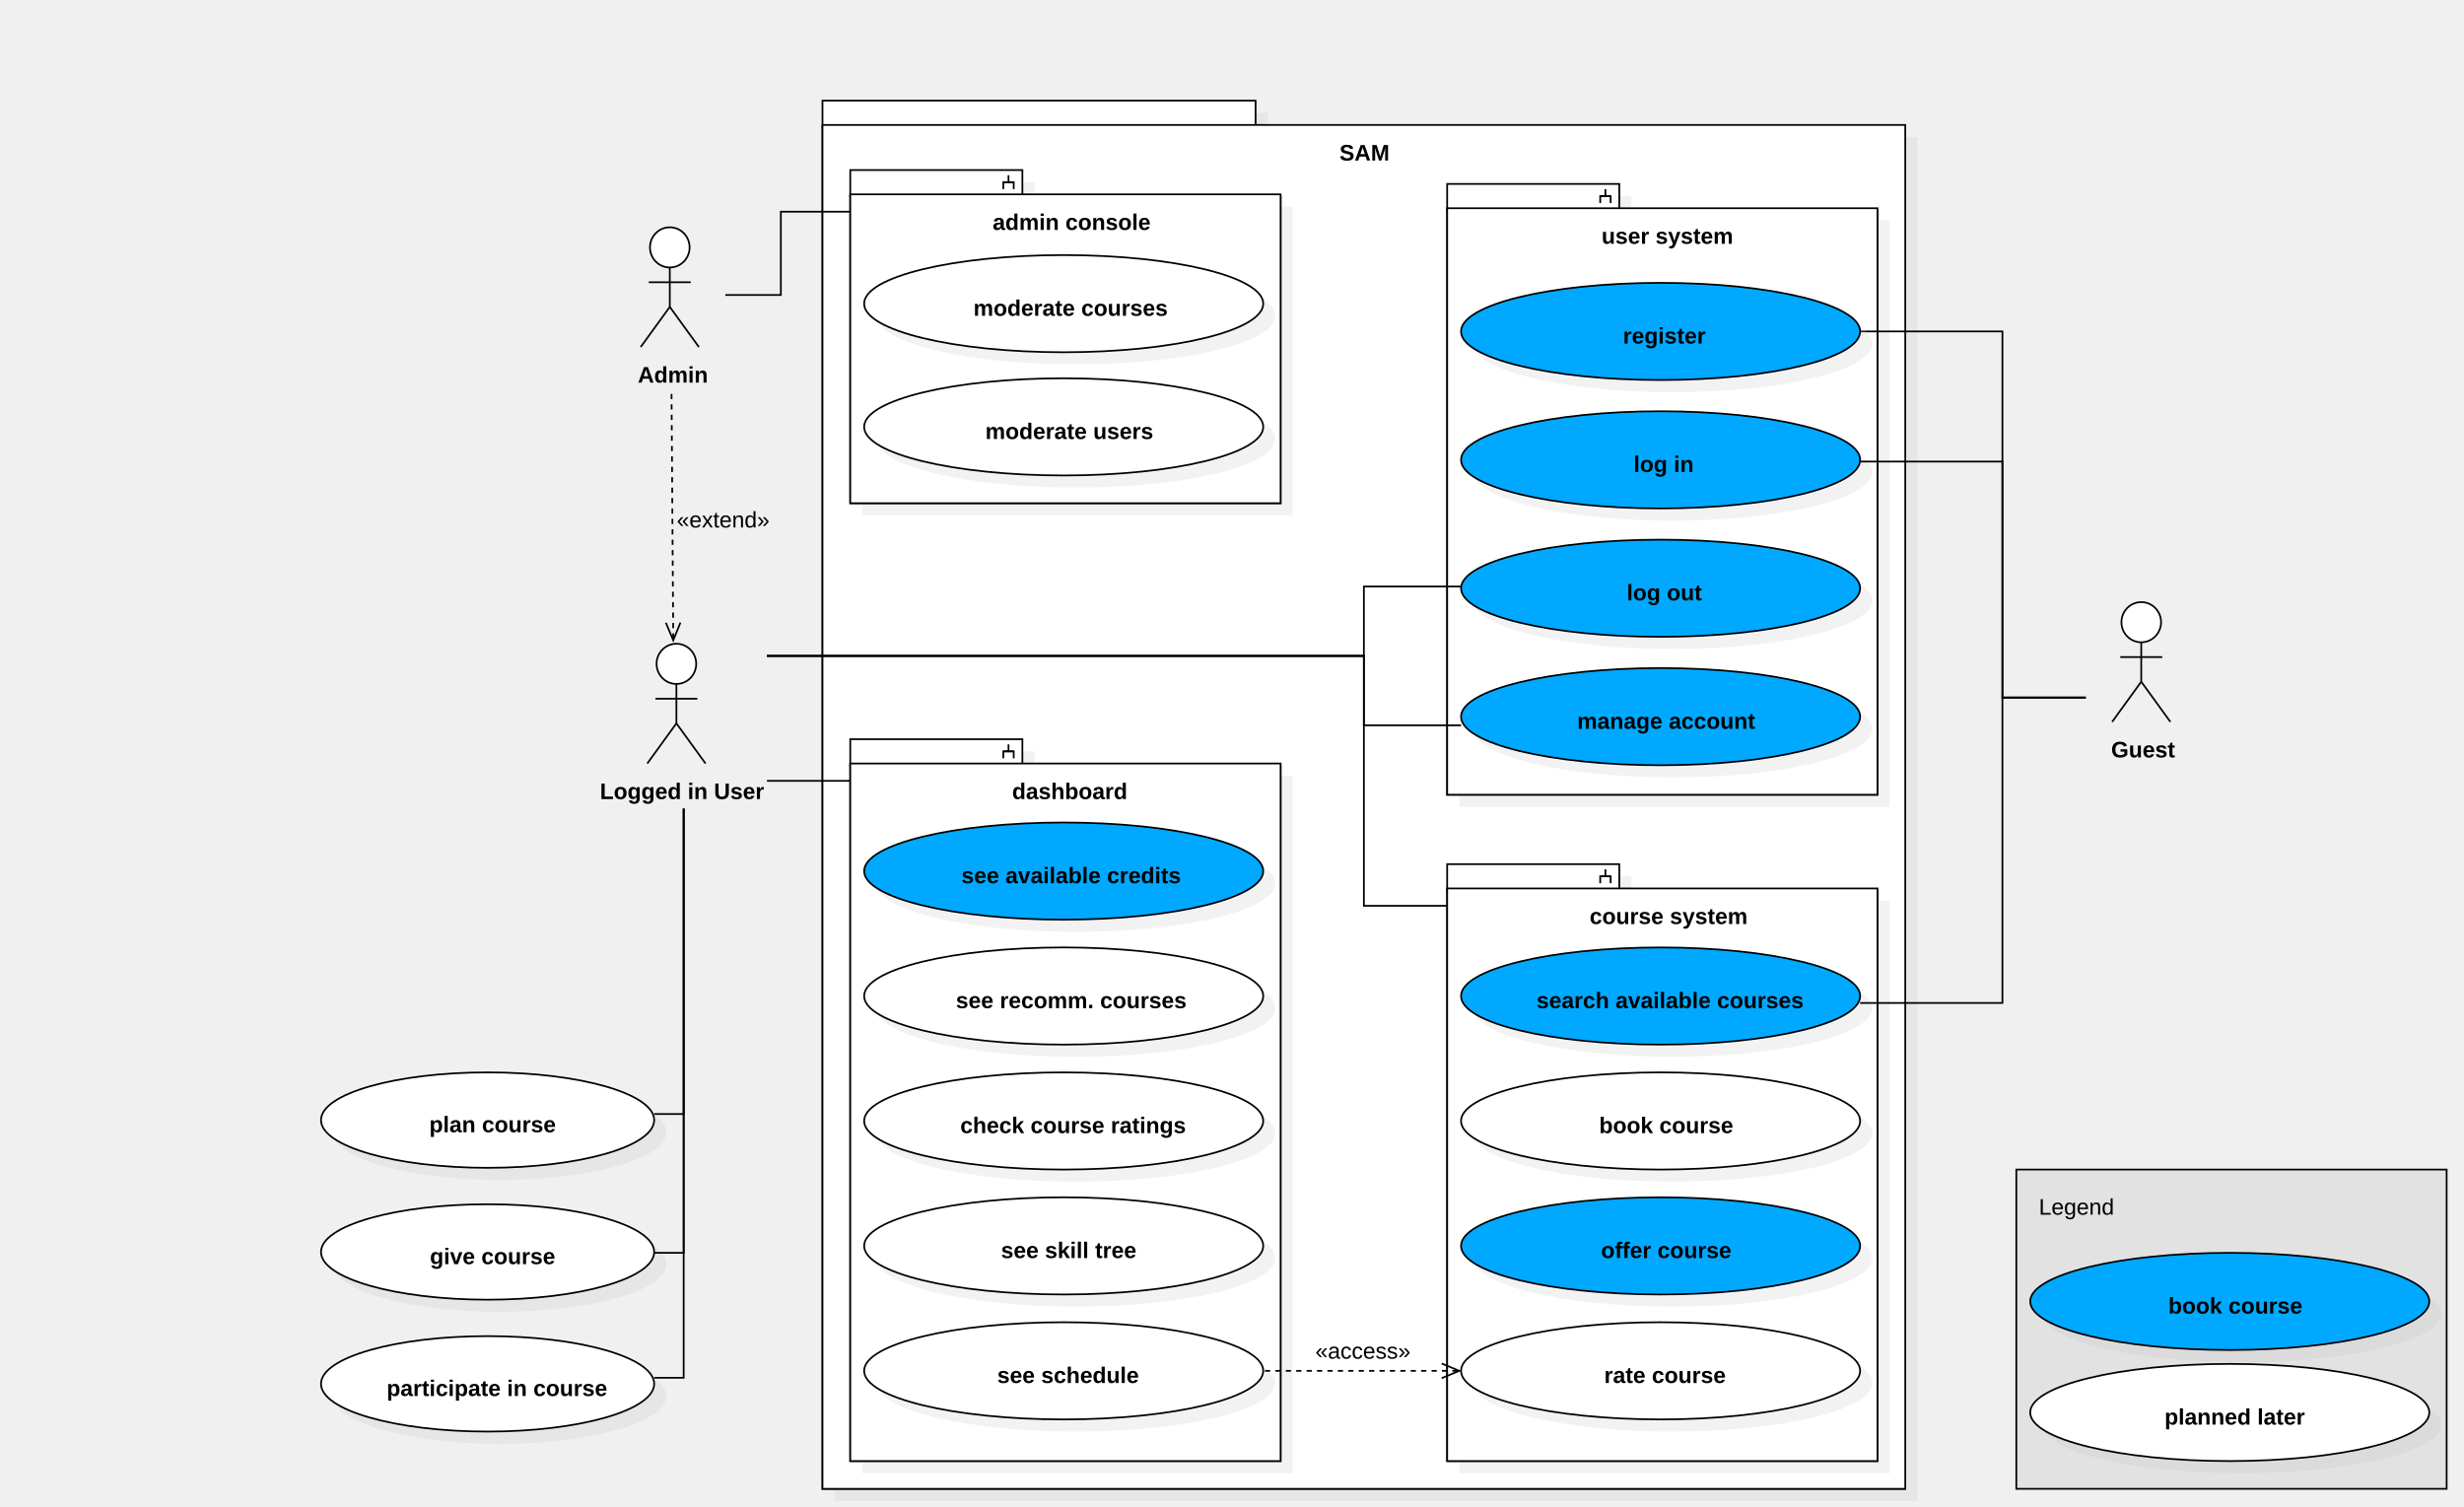
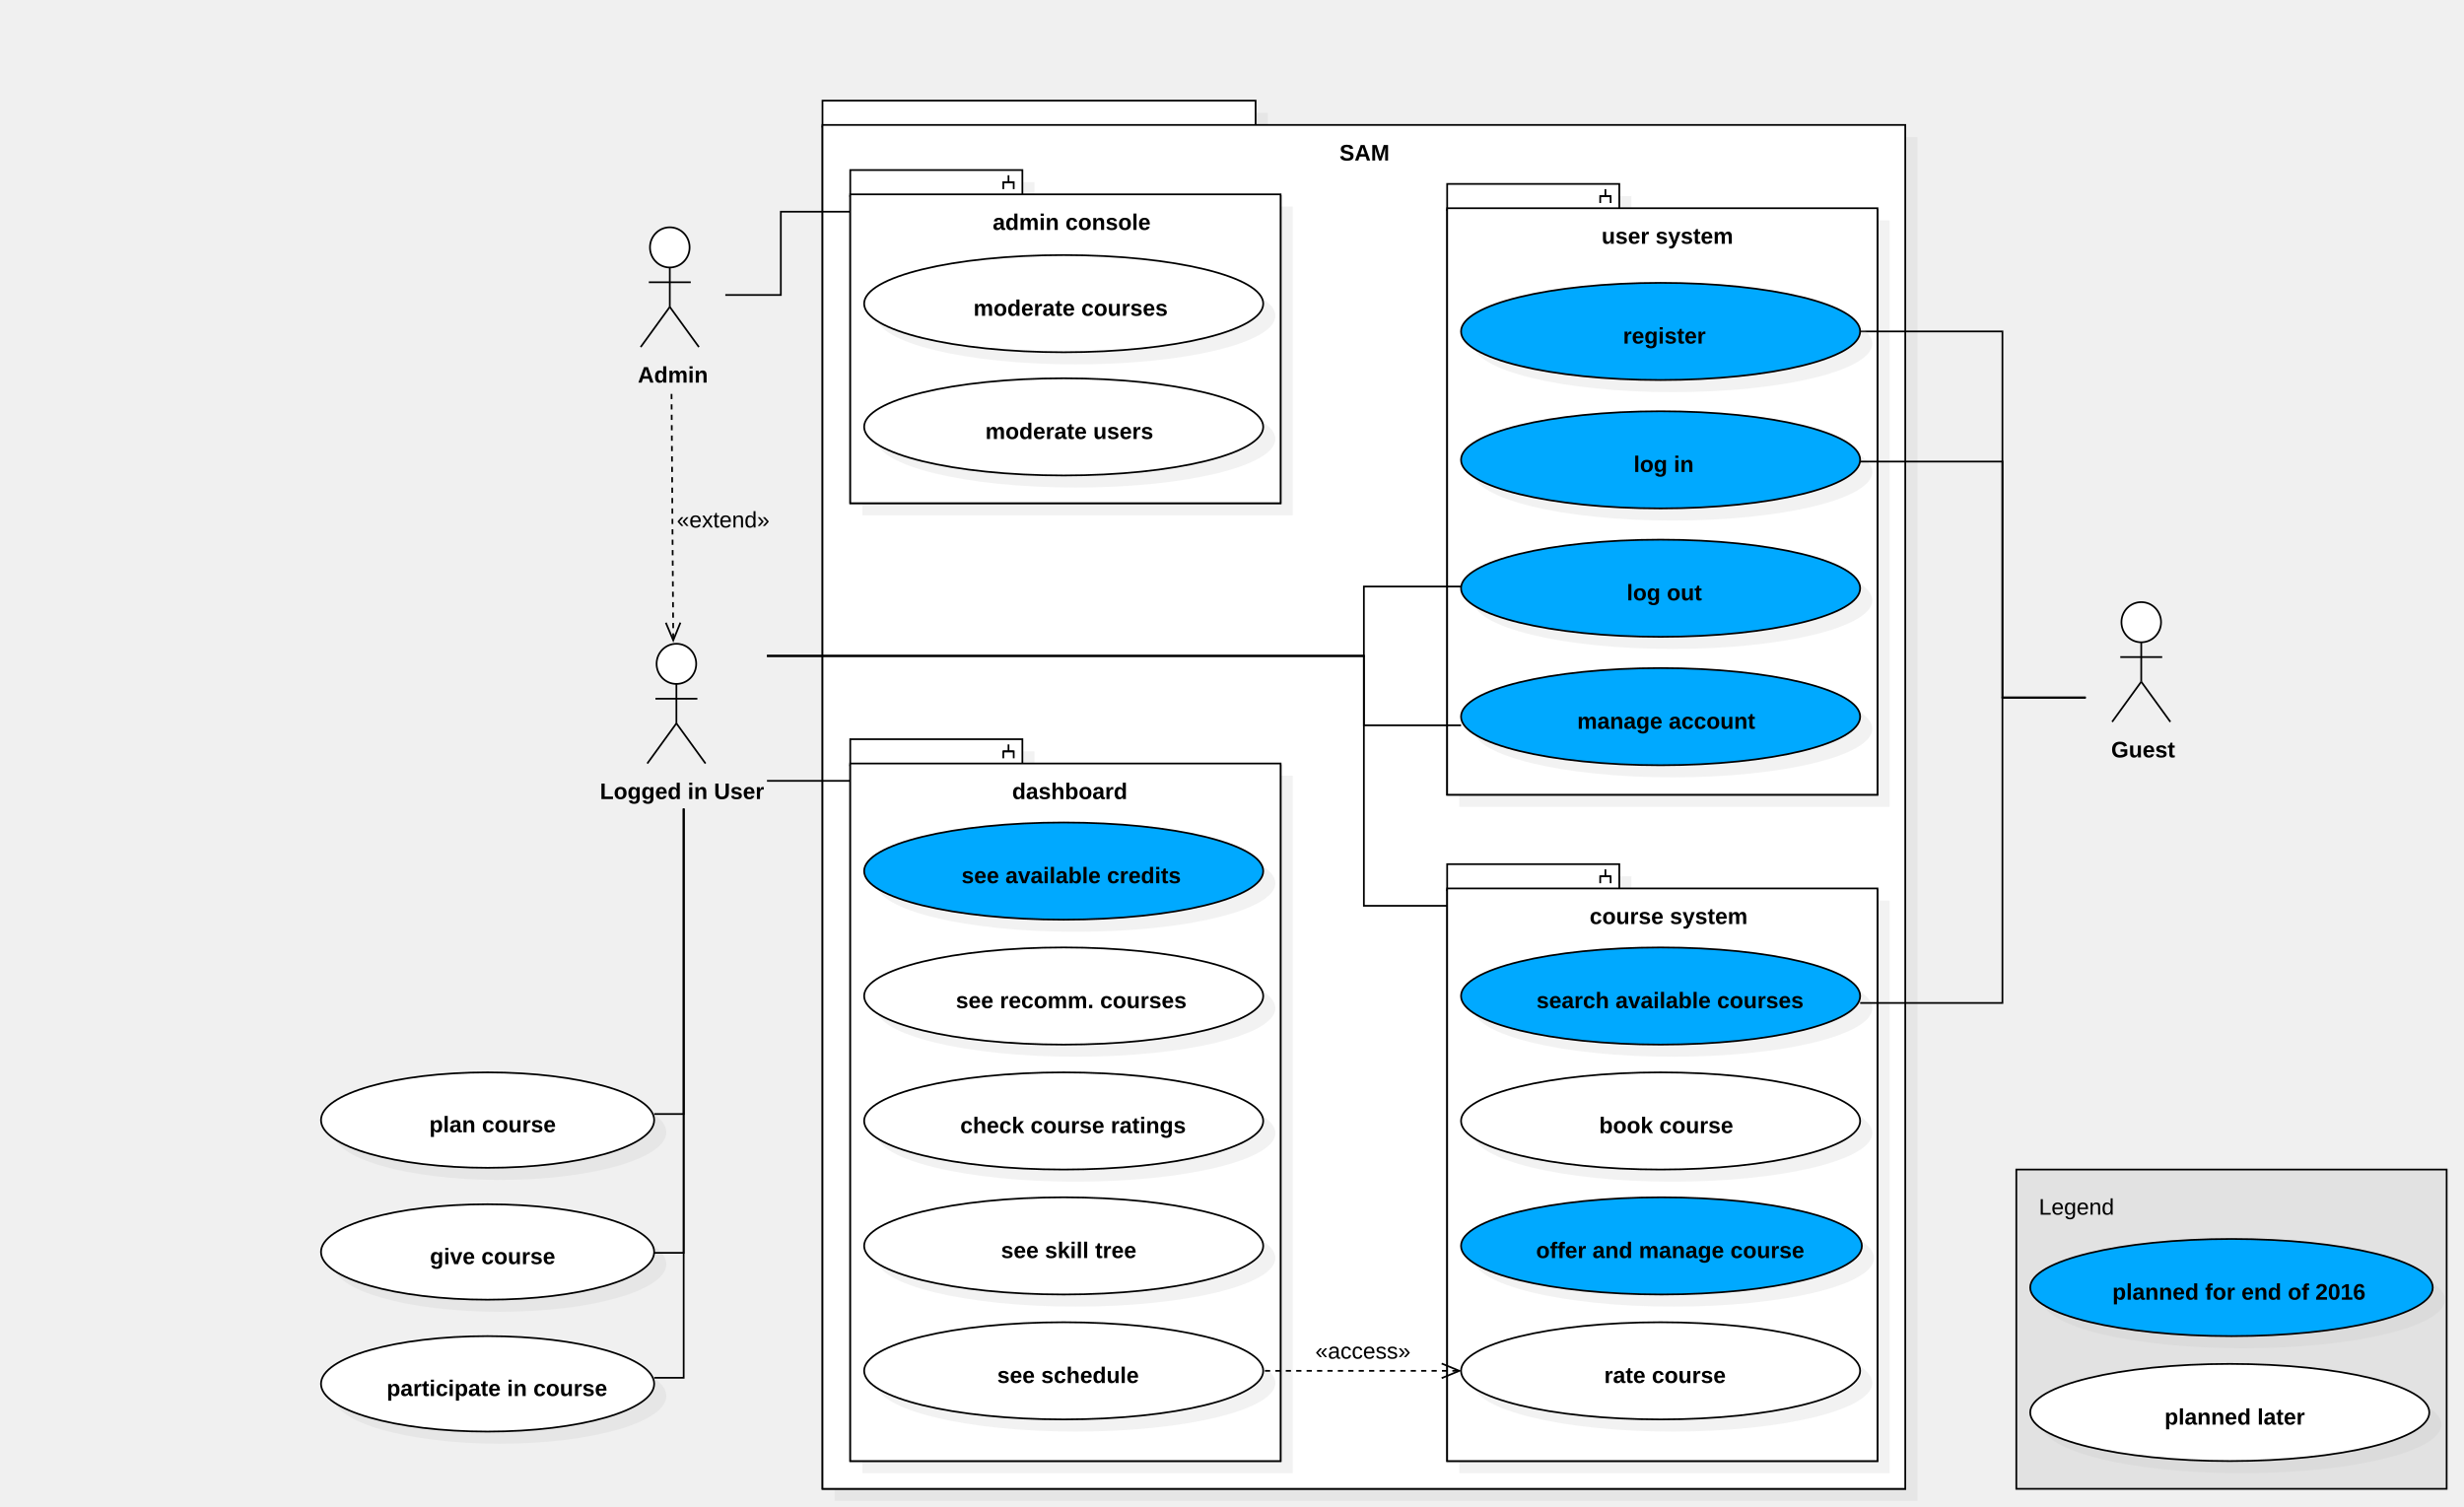
<svg xmlns="http://www.w3.org/2000/svg" version="1.1" width="1420" height="868">
  <defs />
  <g>
    <g transform="translate(10,10) scale(1,1)">
      <rect fill="#e2e2e2" stroke="none" x="1152" y="664" width="248" height="184" />
    </g>
    <g transform="translate(10,10) scale(1,1)">
      <path fill="none" stroke="#000000" d="M 1152 664 L 1400 664 L 1400 848 L 1152 848 L 1152 664 Z Z" stroke-miterlimit="10" />
    </g>
    <g transform="translate(10,10) scale(1,1)">
      <rect fill="#C0C0C0" stroke="none" x="471" y="55" width="249.6" height="15" opacity="0.2" />
    </g>
    <g transform="translate(10,10) scale(1,1)">
      <rect fill="#C0C0C0" stroke="none" x="471" y="69" width="624" height="786" opacity="0.2" />
    </g>
    <g transform="translate(10,10) scale(1,1)">
      <rect fill="#ffffff" stroke="none" x="464" y="63" width="624" height="785" />
    </g>
    <g transform="translate(10,10) scale(1,1)">
      <path fill="none" stroke="#000000" d="M 464 63 L 1088 63 L 1088 848 L 464 848 L 464 63 Z Z" stroke-miterlimit="10" />
    </g>
    <g transform="translate(10,10) scale(1,1)">
      <rect fill="#ffffff" stroke="none" x="464" y="48" width="249.6" height="15" />
    </g>
    <g transform="translate(10,10) scale(1,1)">
      <path fill="none" stroke="#000000" d="M 464 48 L 713.6 48 L 713.6 63 L 464 63 L 464 48 Z Z" stroke-miterlimit="10" />
    </g>
    <g transform="translate(10,10) scale(1,1)">
      <rect fill="#ffffff" stroke="none" x="464" y="62" width="624" height="786" />
    </g>
    <g transform="translate(10,10) scale(1,1)">
      <path fill="none" stroke="#000000" d="M 464 62 L 1088 62 L 1088 848 L 464 848 L 464 62 Z Z" stroke-miterlimit="10" />
    </g>
    <g transform="translate(10,10) scale(1,1)">
      <g>
        <path fill="none" stroke="none" />
        <text fill="#000000" stroke="none" font-family="Arial" font-size="13px" font-style="normal" font-weight="bold" text-decoration="none" x="761.915" y="82.5">SAM</text>
      </g>
    </g>
    <g transform="translate(10,10) scale(1,1)">
      <rect fill="#C0C0C0" stroke="none" x="831" y="495" width="99.2" height="15" opacity="0.2" />
    </g>
    <g transform="translate(10,10) scale(1,1)">
      <rect fill="#C0C0C0" stroke="none" x="831" y="509" width="248" height="330" opacity="0.2" />
    </g>
    <g transform="translate(10,10) scale(1,1)">
      <rect fill="#ffffff" stroke="none" x="824" y="503" width="248" height="329" />
    </g>
    <g transform="translate(10,10) scale(1,1)">
      <path fill="none" stroke="#000000" d="M 824 503 L 1072 503 L 1072 832 L 824 832 L 824 503 Z Z" stroke-miterlimit="10" />
    </g>
    <g transform="translate(10,10) scale(1,1)">
      <rect fill="#ffffff" stroke="none" x="824" y="488" width="99.2" height="15" />
    </g>
    <g transform="translate(10,10) scale(1,1)">
      <path fill="none" stroke="#000000" d="M 824 488 L 923.2 488 L 923.2 503 L 824 503 L 824 488 Z Z" stroke-miterlimit="10" />
    </g>
    <g transform="translate(10,10) scale(1,1)">
      <rect fill="#ffffff" stroke="none" x="824" y="502" width="248" height="330" />
    </g>
    <g transform="translate(10,10) scale(1,1)">
      <path fill="none" stroke="#000000" d="M 824 502 L 1072 502 L 1072 832 L 824 832 L 824 502 Z Z" stroke-miterlimit="10" />
    </g>
    <g transform="translate(10,10) scale(1,1)">
      <path fill="none" stroke="#000000" d="M 915.2 491 L 915.2 495" stroke-miterlimit="10" />
    </g>
    <g transform="translate(10,10) scale(1,1)">
      <path fill="none" stroke="#000000" d="M 912.2 499 L 912.2 495 L 918.2 495" stroke-miterlimit="10" />
    </g>
    <g transform="translate(10,10) scale(1,1)">
      <path fill="none" stroke="#000000" d="M 918.2 499 L 918.2 495 L 912.2 495" stroke-miterlimit="10" />
    </g>
    <g transform="translate(10,10) scale(1,1)">
      <g>
        <path fill="none" stroke="none" />
        <text fill="#000000" stroke="none" font-family="Arial" font-size="13px" font-style="normal" font-weight="bold" text-decoration="none" x="906.099" y="522.5">course system</text>
      </g>
    </g>
    <g transform="translate(10,10) scale(1,1)">
      <rect fill="#C0C0C0" stroke="none" x="831" y="103" width="99.2" height="15" opacity="0.2" />
    </g>
    <g transform="translate(10,10) scale(1,1)">
      <rect fill="#C0C0C0" stroke="none" x="831" y="117" width="248" height="338" opacity="0.2" />
    </g>
    <g transform="translate(10,10) scale(1,1)">
      <rect fill="#ffffff" stroke="none" x="824" y="111" width="248" height="337" />
    </g>
    <g transform="translate(10,10) scale(1,1)">
      <path fill="none" stroke="#000000" d="M 824 111 L 1072 111 L 1072 448 L 824 448 L 824 111 Z Z" stroke-miterlimit="10" />
    </g>
    <g transform="translate(10,10) scale(1,1)">
      <rect fill="#ffffff" stroke="none" x="824" y="96" width="99.2" height="15" />
    </g>
    <g transform="translate(10,10) scale(1,1)">
      <path fill="none" stroke="#000000" d="M 824 96 L 923.2 96 L 923.2 111 L 824 111 L 824 96 Z Z" stroke-miterlimit="10" />
    </g>
    <g transform="translate(10,10) scale(1,1)">
      <rect fill="#ffffff" stroke="none" x="824" y="110" width="248" height="338" />
    </g>
    <g transform="translate(10,10) scale(1,1)">
      <path fill="none" stroke="#000000" d="M 824 110 L 1072 110 L 1072 448 L 824 448 L 824 110 Z Z" stroke-miterlimit="10" />
    </g>
    <g transform="translate(10,10) scale(1,1)">
      <path fill="none" stroke="#000000" d="M 915.2 99 L 915.2 103" stroke-miterlimit="10" />
    </g>
    <g transform="translate(10,10) scale(1,1)">
      <path fill="none" stroke="#000000" d="M 912.2 107 L 912.2 103 L 918.2 103" stroke-miterlimit="10" />
    </g>
    <g transform="translate(10,10) scale(1,1)">
      <path fill="none" stroke="#000000" d="M 918.2 107 L 918.2 103 L 912.2 103" stroke-miterlimit="10" />
    </g>
    <g transform="translate(10,10) scale(1,1)">
      <g>
        <path fill="none" stroke="none" />
        <text fill="#000000" stroke="none" font-family="Arial" font-size="13px" font-style="normal" font-weight="bold" text-decoration="none" x="912.964" y="130.5">user system</text>
      </g>
    </g>
    <g transform="translate(10,10) scale(1,1)">
      <path fill="#ffffff" stroke="none" d="M 368.397 372.57 C 368.397 366.18 373.507 361 379.809 361 C 386.112 361 391.221 366.18 391.221 372.57 C 391.221 378.96 386.112 384.14 379.809 384.14 C 373.507 384.14 368.397 378.96 368.397 372.57 Z" />
    </g>
    <g transform="translate(10,10) scale(1,1)">
      <path fill="none" stroke="#000000" d="M 368.397 372.57 C 368.397 366.18 373.507 361 379.809 361 C 386.112 361 391.221 366.18 391.221 372.57 C 391.221 378.96 386.112 384.14 379.809 384.14 C 373.507 384.14 368.397 378.96 368.397 372.57 Z" stroke-miterlimit="10" />
    </g>
    <g transform="translate(10,10) scale(1,1)">
      <path fill="none" stroke="#000000" d="M 379.809 384.14 L 379.809 406.86" stroke-miterlimit="10" />
    </g>
    <g transform="translate(10,10) scale(1,1)">
      <path fill="none" stroke="#000000" d="M 367.726 392.66 L 391.892 392.66" stroke-miterlimit="10" />
    </g>
    <g transform="translate(10,10) scale(1,1)">
      <path fill="none" stroke="#000000" d="M 379.809 406.86 L 363.027 430" stroke-miterlimit="10" />
    </g>
    <g transform="translate(10,10) scale(1,1)">
      <path fill="none" stroke="#000000" d="M 379.809 406.86 L 396.591 430" stroke-miterlimit="10" />
    </g>
    <g transform="translate(10,10) scale(1,1)">
      <g>
        <path fill="none" stroke="none" />
        <text fill="#000000" stroke="none" font-family="Arial" font-size="13px" font-style="normal" font-weight="bold" text-decoration="none" x="335.725" y="450.5">Logged in User</text>
      </g>
    </g>
    <g transform="translate(10,10) scale(1,1)">
      <path fill="#ffffff" stroke="none" d="M 1212.588 348.57 C 1212.588 342.18 1217.698 337 1224 337 C 1230.302 337 1235.412 342.18 1235.412 348.57 C 1235.412 354.96 1230.302 360.14 1224 360.14 C 1217.698 360.14 1212.588 354.96 1212.588 348.57 Z" />
    </g>
    <g transform="translate(10,10) scale(1,1)">
      <path fill="none" stroke="#000000" d="M 1212.588 348.57 C 1212.588 342.18 1217.698 337 1224 337 C 1230.302 337 1235.412 342.18 1235.412 348.57 C 1235.412 354.96 1230.302 360.14 1224 360.14 C 1217.698 360.14 1212.588 354.96 1212.588 348.57 Z" stroke-miterlimit="10" />
    </g>
    <g transform="translate(10,10) scale(1,1)">
      <path fill="none" stroke="#000000" d="M 1224 360.14 L 1224 382.86" stroke-miterlimit="10" />
    </g>
    <g transform="translate(10,10) scale(1,1)">
      <path fill="none" stroke="#000000" d="M 1211.917 368.66 L 1236.083 368.66" stroke-miterlimit="10" />
    </g>
    <g transform="translate(10,10) scale(1,1)">
      <path fill="none" stroke="#000000" d="M 1224 382.86 L 1207.218 406" stroke-miterlimit="10" />
    </g>
    <g transform="translate(10,10) scale(1,1)">
      <path fill="none" stroke="#000000" d="M 1224 382.86 L 1240.782 406" stroke-miterlimit="10" />
    </g>
    <g transform="translate(10,10) scale(1,1)">
      <g>
        <path fill="none" stroke="none" />
        <text fill="#000000" stroke="none" font-family="Arial" font-size="13px" font-style="normal" font-weight="bold" text-decoration="none" x="1206.658" y="426.5">Guest</text>
      </g>
    </g>
    <g transform="translate(10,10) scale(1,1)">
      <path fill="none" stroke="#000000" d="M 1192 392 L 1144 392 L 1144 181 L 1062 181" stroke-miterlimit="10" />
    </g>
    <g transform="translate(10,10) scale(1,1)">
      <path fill="#ffffff" stroke="none" d="M 364.588 132.57 C 364.588 126.18 369.698 121 376 121 C 382.302 121 387.412 126.18 387.412 132.57 C 387.412 138.96 382.302 144.14 376 144.14 C 369.698 144.14 364.588 138.96 364.588 132.57 Z" />
    </g>
    <g transform="translate(10,10) scale(1,1)">
      <path fill="none" stroke="#000000" d="M 364.588 132.57 C 364.588 126.18 369.698 121 376 121 C 382.302 121 387.412 126.18 387.412 132.57 C 387.412 138.96 382.302 144.14 376 144.14 C 369.698 144.14 364.588 138.96 364.588 132.57 Z" stroke-miterlimit="10" />
    </g>
    <g transform="translate(10,10) scale(1,1)">
      <path fill="none" stroke="#000000" d="M 376 144.14 L 376 166.86" stroke-miterlimit="10" />
    </g>
    <g transform="translate(10,10) scale(1,1)">
      <path fill="none" stroke="#000000" d="M 363.917 152.66 L 388.083 152.66" stroke-miterlimit="10" />
    </g>
    <g transform="translate(10,10) scale(1,1)">
      <path fill="none" stroke="#000000" d="M 376 166.86 L 359.218 190" stroke-miterlimit="10" />
    </g>
    <g transform="translate(10,10) scale(1,1)">
      <path fill="none" stroke="#000000" d="M 376 166.86 L 392.782 190" stroke-miterlimit="10" />
    </g>
    <g transform="translate(10,10) scale(1,1)">
      <g>
        <path fill="none" stroke="none" />
        <text fill="#000000" stroke="none" font-family="Arial" font-size="13px" font-style="normal" font-weight="bold" text-decoration="none" x="357.576" y="210.5">Admin</text>
      </g>
    </g>
    <g transform="translate(10,10) scale(1,1)">
      <path fill="#C0C0C0" stroke="none" d="M 839 188 C 839 172.536 890.487 160 954 160 C 1017.513 160 1069 172.536 1069 188 C 1069 203.464 1017.513 216 954 216 C 890.487 216 839 203.464 839 188 Z" opacity="0.2" />
    </g>
    <g transform="translate(10,10) scale(1,1)">
      <path fill="#00a9ff" stroke="none" d="M 832 181 C 832 165.536 883.487 153 947 153 C 1010.513 153 1062 165.536 1062 181 C 1062 196.464 1010.513 209 947 209 C 883.487 209 832 196.464 832 181 Z" />
    </g>
    <g transform="translate(10,10) scale(1,1)">
      <path fill="none" stroke="#000000" d="M 832 181 C 832 165.536 883.487 153 947 153 C 1010.513 153 1062 165.536 1062 181 C 1062 196.464 1010.513 209 947 209 C 883.487 209 832 196.464 832 181 Z" stroke-miterlimit="10" />
    </g>
    <g transform="translate(10,10) scale(1,1)">
      <g>
        <path fill="none" stroke="none" />
        <text fill="#000000" stroke="none" font-family="Arial" font-size="13px" font-style="normal" font-weight="bold" text-decoration="none" x="925.326" y="188">register</text>
      </g>
    </g>
    <g transform="translate(10,10) scale(1,1)">
      <path fill="#C0C0C0" stroke="none" d="M 839 262 C 839 246.536 890.487 234 954 234 C 1017.513 234 1069 246.536 1069 262 C 1069 277.464 1017.513 290 954 290 C 890.487 290 839 277.464 839 262 Z" opacity="0.2" />
    </g>
    <g transform="translate(10,10) scale(1,1)">
      <path fill="#00a9ff" stroke="none" d="M 832 255 C 832 239.536 883.487 227 947 227 C 1010.513 227 1062 239.536 1062 255 C 1062 270.464 1010.513 283 947 283 C 883.487 283 832 270.464 832 255 Z" />
    </g>
    <g transform="translate(10,10) scale(1,1)">
      <path fill="none" stroke="#000000" d="M 832 255 C 832 239.536 883.487 227 947 227 C 1010.513 227 1062 239.536 1062 255 C 1062 270.464 1010.513 283 947 283 C 883.487 283 832 270.464 832 255 Z" stroke-miterlimit="10" />
    </g>
    <g transform="translate(10,10) scale(1,1)">
      <g>
        <path fill="none" stroke="none" />
        <text fill="#000000" stroke="none" font-family="Arial" font-size="13px" font-style="normal" font-weight="bold" text-decoration="none" x="931.461" y="262">log in</text>
      </g>
    </g>
    <g transform="translate(10,10) scale(1,1)">
      <path fill="#C0C0C0" stroke="none" d="M 839 336 C 839 320.536 890.487 308 954 308 C 1017.513 308 1069 320.536 1069 336 C 1069 351.464 1017.513 364 954 364 C 890.487 364 839 351.464 839 336 Z" opacity="0.2" />
    </g>
    <g transform="translate(10,10) scale(1,1)">
      <path fill="#00a9ff" stroke="none" d="M 832 329 C 832 313.536 883.487 301 947 301 C 1010.513 301 1062 313.536 1062 329 C 1062 344.464 1010.513 357 947 357 C 883.487 357 832 344.464 832 329 Z" />
    </g>
    <g transform="translate(10,10) scale(1,1)">
      <path fill="none" stroke="#000000" d="M 832 329 C 832 313.536 883.487 301 947 301 C 1010.513 301 1062 313.536 1062 329 C 1062 344.464 1010.513 357 947 357 C 883.487 357 832 344.464 832 329 Z" stroke-miterlimit="10" />
    </g>
    <g transform="translate(10,10) scale(1,1)">
      <g>
        <path fill="none" stroke="none" />
        <text fill="#000000" stroke="none" font-family="Arial" font-size="13px" font-style="normal" font-weight="bold" text-decoration="none" x="927.484" y="336">log out</text>
      </g>
    </g>
    <g transform="translate(10,10) scale(1,1)">
      <path fill="#C0C0C0" stroke="none" d="M 839 410 C 839 394.536 890.487 382 954 382 C 1017.513 382 1069 394.536 1069 410 C 1069 425.464 1017.513 438 954 438 C 890.487 438 839 425.464 839 410 Z" opacity="0.2" />
    </g>
    <g transform="translate(10,10) scale(1,1)">
      <path fill="#00a9ff" stroke="none" d="M 832 403 C 832 387.536 883.487 375 947 375 C 1010.513 375 1062 387.536 1062 403 C 1062 418.464 1010.513 431 947 431 C 883.487 431 832 418.464 832 403 Z" />
    </g>
    <g transform="translate(10,10) scale(1,1)">
      <path fill="none" stroke="#000000" d="M 832 403 C 832 387.536 883.487 375 947 375 C 1010.513 375 1062 387.536 1062 403 C 1062 418.464 1010.513 431 947 431 C 883.487 431 832 418.464 832 403 Z" stroke-miterlimit="10" />
    </g>
    <g transform="translate(10,10) scale(1,1)">
      <g>
        <path fill="none" stroke="none" />
        <text fill="#000000" stroke="none" font-family="Arial" font-size="13px" font-style="normal" font-weight="bold" text-decoration="none" x="898.939" y="410">manage account</text>
      </g>
    </g>
    <g transform="translate(10,10) scale(1,1)">
      <path fill="#C0C0C0" stroke="none" d="M 839 571 C 839 555.536 890.487 543 954 543 C 1017.513 543 1069 555.536 1069 571 C 1069 586.464 1017.513 599 954 599 C 890.487 599 839 586.464 839 571 Z" opacity="0.2" />
    </g>
    <g transform="translate(10,10) scale(1,1)">
      <path fill="#00a9ff" stroke="none" d="M 832 564 C 832 548.536 883.487 536 947 536 C 1010.513 536 1062 548.536 1062 564 C 1062 579.464 1010.513 592 947 592 C 883.487 592 832 579.464 832 564 Z" />
    </g>
    <g transform="translate(10,10) scale(1,1)">
      <path fill="none" stroke="#000000" d="M 832 564 C 832 548.536 883.487 536 947 536 C 1010.513 536 1062 548.536 1062 564 C 1062 579.464 1010.513 592 947 592 C 883.487 592 832 579.464 832 564 Z" stroke-miterlimit="10" />
    </g>
    <g transform="translate(10,10) scale(1,1)">
      <g>
        <path fill="none" stroke="none" />
        <text fill="#000000" stroke="none" font-family="Arial" font-size="13px" font-style="normal" font-weight="bold" text-decoration="none" x="875.462" y="571">search available courses</text>
      </g>
    </g>
    <g transform="translate(10,10) scale(1,1)">
      <path fill="#C0C0C0" stroke="none" d="M 839 643 C 839 627.536 890.487 615 954 615 C 1017.513 615 1069 627.536 1069 643 C 1069 658.464 1017.513 671 954 671 C 890.487 671 839 658.464 839 643 Z" opacity="0.2" />
    </g>
    <g transform="translate(10,10) scale(1,1)">
      <path fill="#ffffff" stroke="none" d="M 832 636 C 832 620.536 883.487 608 947 608 C 1010.513 608 1062 620.536 1062 636 C 1062 651.464 1010.513 664 947 664 C 883.487 664 832 651.464 832 636 Z" />
    </g>
    <g transform="translate(10,10) scale(1,1)">
      <path fill="none" stroke="#000000" d="M 832 636 C 832 620.536 883.487 608 947 608 C 1010.513 608 1062 620.536 1062 636 C 1062 651.464 1010.513 664 947 664 C 883.487 664 832 651.464 832 636 Z" stroke-miterlimit="10" />
    </g>
    <g transform="translate(10,10) scale(1,1)">
      <g>
        <path fill="none" stroke="none" />
        <text fill="#000000" stroke="none" font-family="Arial" font-size="13px" font-style="normal" font-weight="bold" text-decoration="none" x="911.59" y="643">book course</text>
      </g>
    </g>
    <g transform="translate(10,10) scale(1,1)">
-       <path fill="#C0C0C0" stroke="none" d="M 839 715 C 839 699.536 890.487 687 954 687 C 1017.513 687 1069 699.536 1069 715 C 1069 730.464 1017.513 743 954 743 C 890.487 743 839 730.464 839 715 Z" opacity="0.2" />
-     </g>
-     <g transform="translate(10,10) scale(1,1)">
-       <path fill="#00a9ff" stroke="none" d="M 832 708 C 832 692.536 883.487 680 947 680 C 1010.513 680 1062 692.536 1062 708 C 1062 723.464 1010.513 736 947 736 C 883.487 736 832 723.464 832 708 Z" />
-     </g>
-     <g transform="translate(10,10) scale(1,1)">
-       <path fill="none" stroke="#000000" d="M 832 708 C 832 692.536 883.487 680 947 680 C 1010.513 680 1062 692.536 1062 708 C 1062 723.464 1010.513 736 947 736 C 883.487 736 832 723.464 832 708 Z" stroke-miterlimit="10" />
-     </g>
-     <g transform="translate(10,10) scale(1,1)">
-       <g>
-         <path fill="none" stroke="none" />
-         <text fill="#000000" stroke="none" font-family="Arial" font-size="13px" font-style="normal" font-weight="bold" text-decoration="none" x="912.678" y="715">offer course</text>
+       <path fill="#C0C0C0" stroke="none" d="M 839 715 C 839 699.536 890.711 687 954.5 687 C 1018.289 687 1070 699.536 1070 715 C 1070 730.464 1018.289 743 954.5 743 C 890.711 743 839 730.464 839 715 Z" opacity="0.2" />
+     </g>
+     <g transform="translate(10,10) scale(1,1)">
+       <path fill="#00a9ff" stroke="none" d="M 832 708 C 832 692.536 883.711 680 947.5 680 C 1011.289 680 1063 692.536 1063 708 C 1063 723.464 1011.289 736 947.5 736 C 883.711 736 832 723.464 832 708 Z" />
+     </g>
+     <g transform="translate(10,10) scale(1,1)">
+       <path fill="none" stroke="#000000" d="M 832 708 C 832 692.536 883.711 680 947.5 680 C 1011.289 680 1063 692.536 1063 708 C 1063 723.464 1011.289 736 947.5 736 C 883.711 736 832 723.464 832 708 Z" stroke-miterlimit="10" />
+     </g>
+     <g transform="translate(10,10) scale(1,1)">
+       <g>
+         <path fill="none" stroke="none" />
+         <text fill="#000000" stroke="none" font-family="Arial" font-size="13px" font-style="normal" font-weight="bold" text-decoration="none" x="875.232" y="715">offer and manage course</text>
      </g>
    </g>
    <g transform="translate(10,10) scale(1,1)">
      <path fill="#C0C0C0" stroke="none" d="M 839 787 C 839 771.536 890.487 759 954 759 C 1017.513 759 1069 771.536 1069 787 C 1069 802.464 1017.513 815 954 815 C 890.487 815 839 802.464 839 787 Z" opacity="0.2" />
    </g>
    <g transform="translate(10,10) scale(1,1)">
      <path fill="#ffffff" stroke="none" d="M 832 780 C 832 764.536 883.487 752 947 752 C 1010.513 752 1062 764.536 1062 780 C 1062 795.464 1010.513 808 947 808 C 883.487 808 832 795.464 832 780 Z" />
    </g>
    <g transform="translate(10,10) scale(1,1)">
      <path fill="none" stroke="#000000" d="M 832 780 C 832 764.536 883.487 752 947 752 C 1010.513 752 1062 764.536 1062 780 C 1062 795.464 1010.513 808 947 808 C 883.487 808 832 795.464 832 780 Z" stroke-miterlimit="10" />
    </g>
    <g transform="translate(10,10) scale(1,1)">
      <g>
        <path fill="none" stroke="none" />
        <text fill="#000000" stroke="none" font-family="Arial" font-size="13px" font-style="normal" font-weight="bold" text-decoration="none" x="914.484" y="787">rate course</text>
      </g>
    </g>
    <g transform="translate(10,10) scale(1,1)">
      <path fill="none" stroke="#000000" d="M 1192 392 L 1144 392 L 1144 568 L 1062 568" stroke-miterlimit="10" />
    </g>
    <g transform="translate(10,10) scale(1,1)">
      <rect fill="#C0C0C0" stroke="none" x="487" y="423" width="99.2" height="15" opacity="0.2" />
    </g>
    <g transform="translate(10,10) scale(1,1)">
      <rect fill="#C0C0C0" stroke="none" x="487" y="437" width="248" height="402" opacity="0.2" />
    </g>
    <g transform="translate(10,10) scale(1,1)">
      <rect fill="#ffffff" stroke="none" x="480" y="431" width="248" height="401" />
    </g>
    <g transform="translate(10,10) scale(1,1)">
      <path fill="none" stroke="#000000" d="M 480 431 L 728 431 L 728 832 L 480 832 L 480 431 Z Z" stroke-miterlimit="10" />
    </g>
    <g transform="translate(10,10) scale(1,1)">
      <rect fill="#ffffff" stroke="none" x="480" y="416" width="99.2" height="15" />
    </g>
    <g transform="translate(10,10) scale(1,1)">
      <path fill="none" stroke="#000000" d="M 480 416 L 579.2 416 L 579.2 431 L 480 431 L 480 416 Z Z" stroke-miterlimit="10" />
    </g>
    <g transform="translate(10,10) scale(1,1)">
      <rect fill="#ffffff" stroke="none" x="480" y="430" width="248" height="402" />
    </g>
    <g transform="translate(10,10) scale(1,1)">
      <path fill="none" stroke="#000000" d="M 480 430 L 728 430 L 728 832 L 480 832 L 480 430 Z Z" stroke-miterlimit="10" />
    </g>
    <g transform="translate(10,10) scale(1,1)">
      <path fill="none" stroke="#000000" d="M 571.2 419 L 571.2 423" stroke-miterlimit="10" />
    </g>
    <g transform="translate(10,10) scale(1,1)">
      <path fill="none" stroke="#000000" d="M 568.2 427 L 568.2 423 L 574.2 423" stroke-miterlimit="10" />
    </g>
    <g transform="translate(10,10) scale(1,1)">
      <path fill="none" stroke="#000000" d="M 574.2 427 L 574.2 423 L 568.2 423" stroke-miterlimit="10" />
    </g>
    <g transform="translate(10,10) scale(1,1)">
      <g>
        <path fill="none" stroke="none" />
        <text fill="#000000" stroke="none" font-family="Arial" font-size="13px" font-style="normal" font-weight="bold" text-decoration="none" x="573.281" y="450.5">dashboard</text>
      </g>
    </g>
    <g transform="translate(10,10) scale(1,1)">
      <path fill="#C0C0C0" stroke="none" d="M 495 787 C 495 771.536 546.487 759 610 759 C 673.513 759 725 771.536 725 787 C 725 802.464 673.513 815 610 815 C 546.487 815 495 802.464 495 787 Z" opacity="0.2" />
    </g>
    <g transform="translate(10,10) scale(1,1)">
      <path fill="#ffffff" stroke="none" d="M 488 780 C 488 764.536 539.487 752 603 752 C 666.513 752 718 764.536 718 780 C 718 795.464 666.513 808 603 808 C 539.487 808 488 795.464 488 780 Z" />
    </g>
    <g transform="translate(10,10) scale(1,1)">
      <path fill="none" stroke="#000000" d="M 488 780 C 488 764.536 539.487 752 603 752 C 666.513 752 718 764.536 718 780 C 718 795.464 666.513 808 603 808 C 539.487 808 488 795.464 488 780 Z" stroke-miterlimit="10" />
    </g>
    <g transform="translate(10,10) scale(1,1)">
      <g>
        <path fill="none" stroke="none" />
        <text fill="#000000" stroke="none" font-family="Arial" font-size="13px" font-style="normal" font-weight="bold" text-decoration="none" x="564.695" y="787">see schedule</text>
      </g>
    </g>
    <g transform="translate(10,10) scale(1,1)">
      <path fill="#C0C0C0" stroke="none" d="M 495 715 C 495 699.536 546.487 687 610 687 C 673.513 687 725 699.536 725 715 C 725 730.464 673.513 743 610 743 C 546.487 743 495 730.464 495 715 Z" opacity="0.2" />
    </g>
    <g transform="translate(10,10) scale(1,1)">
      <path fill="#ffffff" stroke="none" d="M 488 708 C 488 692.536 539.487 680 603 680 C 666.513 680 718 692.536 718 708 C 718 723.464 666.513 736 603 736 C 539.487 736 488 723.464 488 708 Z" />
    </g>
    <g transform="translate(10,10) scale(1,1)">
      <path fill="none" stroke="#000000" d="M 488 708 C 488 692.536 539.487 680 603 680 C 666.513 680 718 692.536 718 708 C 718 723.464 666.513 736 603 736 C 539.487 736 488 723.464 488 708 Z" stroke-miterlimit="10" />
    </g>
    <g transform="translate(10,10) scale(1,1)">
      <g>
        <path fill="none" stroke="none" />
        <text fill="#000000" stroke="none" font-family="Arial" font-size="13px" font-style="normal" font-weight="bold" text-decoration="none" x="566.875" y="715">see skill tree</text>
      </g>
    </g>
    <g transform="translate(10,10) scale(1,1)">
      <path fill="#C0C0C0" stroke="none" d="M 495 643 C 495 627.536 546.487 615 610 615 C 673.513 615 725 627.536 725 643 C 725 658.464 673.513 671 610 671 C 546.487 671 495 658.464 495 643 Z" opacity="0.2" />
    </g>
    <g transform="translate(10,10) scale(1,1)">
      <path fill="#ffffff" stroke="none" d="M 488 636 C 488 620.536 539.487 608 603 608 C 666.513 608 718 620.536 718 636 C 718 651.464 666.513 664 603 664 C 539.487 664 488 651.464 488 636 Z" />
    </g>
    <g transform="translate(10,10) scale(1,1)">
      <path fill="none" stroke="#000000" d="M 488 636 C 488 620.536 539.487 608 603 608 C 666.513 608 718 620.536 718 636 C 718 651.464 666.513 664 603 664 C 539.487 664 488 651.464 488 636 Z" stroke-miterlimit="10" />
    </g>
    <g transform="translate(10,10) scale(1,1)">
      <g>
        <path fill="none" stroke="none" />
        <text fill="#000000" stroke="none" font-family="Arial" font-size="13px" font-style="normal" font-weight="bold" text-decoration="none" x="543.389" y="643">check course ratings</text>
      </g>
    </g>
    <g transform="translate(10,10) scale(1,1)">
      <path fill="none" stroke="#000000" d="M 432 440 L 480 440" stroke-miterlimit="10" />
    </g>
    <g transform="translate(10,10) scale(1,1)">
      <path fill="#C0C0C0" stroke="none" d="M 495 571 C 495 555.536 546.487 543 610 543 C 673.513 543 725 555.536 725 571 C 725 586.464 673.513 599 610 599 C 546.487 599 495 586.464 495 571 Z" opacity="0.2" />
    </g>
    <g transform="translate(10,10) scale(1,1)">
      <path fill="#ffffff" stroke="none" d="M 488 564 C 488 548.536 539.487 536 603 536 C 666.513 536 718 548.536 718 564 C 718 579.464 666.513 592 603 592 C 539.487 592 488 579.464 488 564 Z" />
    </g>
    <g transform="translate(10,10) scale(1,1)">
      <path fill="none" stroke="#000000" d="M 488 564 C 488 548.536 539.487 536 603 536 C 666.513 536 718 548.536 718 564 C 718 579.464 666.513 592 603 592 C 539.487 592 488 579.464 488 564 Z" stroke-miterlimit="10" />
    </g>
    <g transform="translate(10,10) scale(1,1)">
      <g>
        <path fill="none" stroke="none" />
        <text fill="#000000" stroke="none" font-family="Arial" font-size="13px" font-style="normal" font-weight="bold" text-decoration="none" x="540.869" y="571">see recomm. courses</text>
      </g>
    </g>
    <g transform="translate(10,10) scale(1,1)">
      <rect fill="#C0C0C0" stroke="none" x="487" y="95" width="99.2" height="15" opacity="0.2" />
    </g>
    <g transform="translate(10,10) scale(1,1)">
      <rect fill="#C0C0C0" stroke="none" x="487" y="109" width="248" height="178" opacity="0.2" />
    </g>
    <g transform="translate(10,10) scale(1,1)">
      <rect fill="#ffffff" stroke="none" x="480" y="103" width="248" height="177" />
    </g>
    <g transform="translate(10,10) scale(1,1)">
      <path fill="none" stroke="#000000" d="M 480 103 L 728 103 L 728 280 L 480 280 L 480 103 Z Z" stroke-miterlimit="10" />
    </g>
    <g transform="translate(10,10) scale(1,1)">
      <rect fill="#ffffff" stroke="none" x="480" y="88" width="99.2" height="15" />
    </g>
    <g transform="translate(10,10) scale(1,1)">
      <path fill="none" stroke="#000000" d="M 480 88 L 579.2 88 L 579.2 103 L 480 103 L 480 88 Z Z" stroke-miterlimit="10" />
    </g>
    <g transform="translate(10,10) scale(1,1)">
      <rect fill="#ffffff" stroke="none" x="480" y="102" width="248" height="178" />
    </g>
    <g transform="translate(10,10) scale(1,1)">
      <path fill="none" stroke="#000000" d="M 480 102 L 728 102 L 728 280 L 480 280 L 480 102 Z Z" stroke-miterlimit="10" />
    </g>
    <g transform="translate(10,10) scale(1,1)">
      <path fill="none" stroke="#000000" d="M 571.2 91 L 571.2 95" stroke-miterlimit="10" />
    </g>
    <g transform="translate(10,10) scale(1,1)">
      <path fill="none" stroke="#000000" d="M 568.2 99 L 568.2 95 L 574.2 95" stroke-miterlimit="10" />
    </g>
    <g transform="translate(10,10) scale(1,1)">
      <path fill="none" stroke="#000000" d="M 574.2 99 L 574.2 95 L 568.2 95" stroke-miterlimit="10" />
    </g>
    <g transform="translate(10,10) scale(1,1)">
      <g>
        <path fill="none" stroke="none" />
        <text fill="#000000" stroke="none" font-family="Arial" font-size="13px" font-style="normal" font-weight="bold" text-decoration="none" x="562.086" y="122.5">admin console</text>
      </g>
    </g>
    <g transform="translate(10,10) scale(1,1)">
      <path fill="#C0C0C0" stroke="none" d="M 495 243 C 495 227.536 546.487 215 610 215 C 673.513 215 725 227.536 725 243 C 725 258.464 673.513 271 610 271 C 546.487 271 495 258.464 495 243 Z" opacity="0.2" />
    </g>
    <g transform="translate(10,10) scale(1,1)">
      <path fill="#ffffff" stroke="none" d="M 488 236 C 488 220.536 539.487 208 603 208 C 666.513 208 718 220.536 718 236 C 718 251.464 666.513 264 603 264 C 539.487 264 488 251.464 488 236 Z" />
    </g>
    <g transform="translate(10,10) scale(1,1)">
      <path fill="none" stroke="#000000" d="M 488 236 C 488 220.536 539.487 208 603 208 C 666.513 208 718 220.536 718 236 C 718 251.464 666.513 264 603 264 C 539.487 264 488 251.464 488 236 Z" stroke-miterlimit="10" />
    </g>
    <g transform="translate(10,10) scale(1,1)">
      <g>
        <path fill="none" stroke="none" />
        <text fill="#000000" stroke="none" font-family="Arial" font-size="13px" font-style="normal" font-weight="bold" text-decoration="none" x="557.84" y="243">moderate users</text>
      </g>
    </g>
    <g transform="translate(10,10) scale(1,1)">
      <path fill="#C0C0C0" stroke="none" d="M 495 172 C 495 156.536 546.487 144 610 144 C 673.513 144 725 156.536 725 172 C 725 187.464 673.513 200 610 200 C 546.487 200 495 187.464 495 172 Z" opacity="0.2" />
    </g>
    <g transform="translate(10,10) scale(1,1)">
      <path fill="#ffffff" stroke="none" d="M 488 165 C 488 149.536 539.487 137 603 137 C 666.513 137 718 149.536 718 165 C 718 180.464 666.513 193 603 193 C 539.487 193 488 180.464 488 165 Z" />
    </g>
    <g transform="translate(10,10) scale(1,1)">
      <path fill="none" stroke="#000000" d="M 488 165 C 488 149.536 539.487 137 603 137 C 666.513 137 718 149.536 718 165 C 718 180.464 666.513 193 603 193 C 539.487 193 488 180.464 488 165 Z" stroke-miterlimit="10" />
    </g>
    <g transform="translate(10,10) scale(1,1)">
      <g>
        <path fill="none" stroke="none" />
        <text fill="#000000" stroke="none" font-family="Arial" font-size="13px" font-style="normal" font-weight="bold" text-decoration="none" x="550.975" y="172">moderate courses</text>
      </g>
    </g>
    <g transform="translate(10,10) scale(1,1)">
      <path fill="none" stroke="#000000" d="M 432 368 L 776 368 L 776 328 L 832 328" stroke-miterlimit="10" />
    </g>
    <g transform="translate(10,10) scale(1,1)">
      <path fill="none" stroke="#000000" d="M 432 368 L 776 368 L 776 408 L 832 408" stroke-miterlimit="10" />
    </g>
    <g transform="translate(10,10) scale(1,1)">
      <path fill="none" stroke="#000000" d="M 432 368 L 776 368 L 776 512 L 824 512" stroke-miterlimit="10" />
    </g>
    <g transform="translate(10,10) scale(1,1)">
      <path fill="none" stroke="#000000" d="M 408 160 L 440 160 L 440 112 L 480 112" stroke-miterlimit="10" />
    </g>
    <g transform="translate(10,10) scale(1,1)">
      <path fill="#C0C0C0" stroke="none" d="M 495 499 C 495 483.536 546.487 471 610 471 C 673.513 471 725 483.536 725 499 C 725 514.464 673.513 527 610 527 C 546.487 527 495 514.464 495 499 Z" opacity="0.2" />
    </g>
    <g transform="translate(10,10) scale(1,1)">
      <path fill="#00a9ff" stroke="none" d="M 488 492 C 488 476.536 539.487 464 603 464 C 666.513 464 718 476.536 718 492 C 718 507.464 666.513 520 603 520 C 539.487 520 488 507.464 488 492 Z" />
    </g>
    <g transform="translate(10,10) scale(1,1)">
      <path fill="none" stroke="#000000" d="M 488 492 C 488 476.536 539.487 464 603 464 C 666.513 464 718 476.536 718 492 C 718 507.464 666.513 520 603 520 C 539.487 520 488 507.464 488 492 Z" stroke-miterlimit="10" />
    </g>
    <g transform="translate(10,10) scale(1,1)">
      <g>
        <path fill="none" stroke="none" />
        <text fill="#000000" stroke="none" font-family="Arial" font-size="13px" font-style="normal" font-weight="bold" text-decoration="none" x="544.106" y="499">see available credits</text>
      </g>
    </g>
    <g transform="translate(10,10) scale(1,1)">
      <path fill="none" stroke="#000000" d="M 1062 256 L 1144 256 L 1144 392 L 1192 392" stroke-miterlimit="10" />
    </g>
    <g transform="translate(10,10) scale(1,1)">
      <path fill="none" stroke="#000000" d="M 719 780 L 831 780" stroke-miterlimit="10" stroke-dasharray="3" />
    </g>
    <g transform="translate(10,10) scale(1,1)">
      <path fill="none" stroke="#000000" d="M 820.837 784.21 L 831 780 L 820.837 775.79" stroke-miterlimit="10" />
    </g>
    <g transform="translate(10,10) scale(1,1)">
      <g>
        <path fill="none" stroke="none" />
        <text fill="#000000" stroke="none" font-family="Arial" font-size="13px" font-style="normal" font-weight="normal" text-decoration="none" x="748" y="773">«access»</text>
      </g>
    </g>
    <g transform="translate(10,10) scale(1,1)">
      <path fill="#C0C0C0" stroke="none" d="M 182 718.5 C 182 703.312 224.981 691 278 691 C 331.019 691 374 703.312 374 718.5 C 374 733.688 331.019 746 278 746 C 224.981 746 182 733.688 182 718.5 Z" opacity="0.2" />
    </g>
    <g transform="translate(10,10) scale(1,1)">
      <path fill="#ffffff" stroke="none" d="M 175 711.5 C 175 696.312 217.981 684 271 684 C 324.019 684 367 696.312 367 711.5 C 367 726.688 324.019 739 271 739 C 217.981 739 175 726.688 175 711.5 Z" />
    </g>
    <g transform="translate(10,10) scale(1,1)">
      <path fill="none" stroke="#000000" d="M 175 711.5 C 175 696.312 217.981 684 271 684 C 324.019 684 367 696.312 367 711.5 C 367 726.688 324.019 739 271 739 C 217.981 739 175 726.688 175 711.5 Z" stroke-miterlimit="10" />
    </g>
    <g transform="translate(10,10) scale(1,1)">
      <g>
        <path fill="none" stroke="none" />
        <text fill="#000000" stroke="none" font-family="Arial" font-size="13px" font-style="normal" font-weight="bold" text-decoration="none" x="237.76" y="718.5">give course</text>
      </g>
    </g>
    <g transform="translate(10,10) scale(1,1)">
      <path fill="#C0C0C0" stroke="none" d="M 182 642.5 C 182 627.312 224.981 615 278 615 C 331.019 615 374 627.312 374 642.5 C 374 657.688 331.019 670 278 670 C 224.981 670 182 657.688 182 642.5 Z" opacity="0.2" />
    </g>
    <g transform="translate(10,10) scale(1,1)">
      <path fill="#ffffff" stroke="none" d="M 175 635.5 C 175 620.312 217.981 608 271 608 C 324.019 608 367 620.312 367 635.5 C 367 650.688 324.019 663 271 663 C 217.981 663 175 650.688 175 635.5 Z" />
    </g>
    <g transform="translate(10,10) scale(1,1)">
      <path fill="none" stroke="#000000" d="M 175 635.5 C 175 620.312 217.981 608 271 608 C 324.019 608 367 620.312 367 635.5 C 367 650.688 324.019 663 271 663 C 217.981 663 175 650.688 175 635.5 Z" stroke-miterlimit="10" />
    </g>
    <g transform="translate(10,10) scale(1,1)">
      <g>
        <path fill="none" stroke="none" />
        <text fill="#000000" stroke="none" font-family="Arial" font-size="13px" font-style="normal" font-weight="bold" text-decoration="none" x="237.396" y="642.5">plan course</text>
      </g>
    </g>
    <g transform="translate(10,10) scale(1,1)">
      <path fill="#C0C0C0" stroke="none" d="M 182 794.5 C 182 779.312 224.981 767 278 767 C 331.019 767 374 779.312 374 794.5 C 374 809.688 331.019 822 278 822 C 224.981 822 182 809.688 182 794.5 Z" opacity="0.2" />
    </g>
    <g transform="translate(10,10) scale(1,1)">
      <path fill="#ffffff" stroke="none" d="M 175 787.5 C 175 772.312 217.981 760 271 760 C 324.019 760 367 772.312 367 787.5 C 367 802.688 324.019 815 271 815 C 217.981 815 175 802.688 175 787.5 Z" />
    </g>
    <g transform="translate(10,10) scale(1,1)">
      <path fill="none" stroke="#000000" d="M 175 787.5 C 175 772.312 217.981 760 271 760 C 324.019 760 367 772.312 367 787.5 C 367 802.688 324.019 815 271 815 C 217.981 815 175 802.688 175 787.5 Z" stroke-miterlimit="10" />
    </g>
    <g transform="translate(10,10) scale(1,1)">
      <g>
        <path fill="none" stroke="none" />
        <text fill="#000000" stroke="none" font-family="Arial" font-size="13px" font-style="normal" font-weight="bold" text-decoration="none" x="212.83" y="794.5">participate in course</text>
      </g>
    </g>
    <g transform="translate(10,10) scale(1,1)">
      <path fill="none" stroke="#000000" d="M 384 456 L 384 632 L 367 632" stroke-miterlimit="10" />
    </g>
    <g transform="translate(10,10) scale(1,1)">
      <path fill="none" stroke="#000000" d="M 384 456 L 384 712 L 367 712" stroke-miterlimit="10" />
    </g>
    <g transform="translate(10,10) scale(1,1)">
      <path fill="none" stroke="#000000" d="M 384 456 L 384 784 L 367 784" stroke-miterlimit="10" />
    </g>
    <g transform="translate(10,10) scale(1,1)">
-       <path fill="#C0C0C0" stroke="none" d="M 1167 747 C 1167 731.536 1218.487 719 1282 719 C 1345.513 719 1397 731.536 1397 747 C 1397 762.464 1345.513 775 1282 775 C 1218.487 775 1167 762.464 1167 747 Z" opacity="0.2" />
-     </g>
-     <g transform="translate(10,10) scale(1,1)">
-       <path fill="#00a9ff" stroke="none" d="M 1160 740 C 1160 724.536 1211.487 712 1275 712 C 1338.513 712 1390 724.536 1390 740 C 1390 755.464 1338.513 768 1275 768 C 1211.487 768 1160 755.464 1160 740 Z" />
-     </g>
-     <g transform="translate(10,10) scale(1,1)">
-       <path fill="none" stroke="#000000" d="M 1160 740 C 1160 724.536 1211.487 712 1275 712 C 1338.513 712 1390 724.536 1390 740 C 1390 755.464 1338.513 768 1275 768 C 1211.487 768 1160 755.464 1160 740 Z" stroke-miterlimit="10" />
-     </g>
-     <g transform="translate(10,10) scale(1,1)">
-       <g>
-         <path fill="none" stroke="none" />
-         <text fill="#000000" stroke="none" font-family="Arial" font-size="13px" font-style="normal" font-weight="bold" text-decoration="none" x="1239.59" y="747">book course</text>
-       </g>
-     </g>
-     <g transform="translate(10,10) scale(1,1)">
      <path fill="#C0C0C0" stroke="none" d="M 1167 811 C 1167 795.536 1218.487 783 1282 783 C 1345.513 783 1397 795.536 1397 811 C 1397 826.464 1345.513 839 1282 839 C 1218.487 839 1167 826.464 1167 811 Z" opacity="0.2" />
    </g>
    <g transform="translate(10,10) scale(1,1)">
      <path fill="#ffffff" stroke="none" d="M 1160 804 C 1160 788.536 1211.487 776 1275 776 C 1338.513 776 1390 788.536 1390 804 C 1390 819.464 1338.513 832 1275 832 C 1211.487 832 1160 819.464 1160 804 Z" />
    </g>
    <g transform="translate(10,10) scale(1,1)">
      <path fill="none" stroke="#000000" d="M 1160 804 C 1160 788.536 1211.487 776 1275 776 C 1338.513 776 1390 788.536 1390 804 C 1390 819.464 1338.513 832 1275 832 C 1211.487 832 1160 819.464 1160 804 Z" stroke-miterlimit="10" />
    </g>
    <g transform="translate(10,10) scale(1,1)">
      <g>
        <path fill="none" stroke="none" />
        <text fill="#000000" stroke="none" font-family="Arial" font-size="13px" font-style="normal" font-weight="bold" text-decoration="none" x="1237.416" y="811">planned later</text>
      </g>
    </g>
    <g transform="translate(10,10) scale(1,1)">
      <g>
        <path fill="none" stroke="none" />
        <text fill="#000000" stroke="none" font-family="Arial" font-size="13px" font-style="normal" font-weight="normal" text-decoration="none" x="1165" y="690">Legend</text>
      </g>
    </g>
    <g transform="translate(10,10) scale(1,1)">
      <path fill="none" stroke="#000000" d="M 377 217 L 378 359" stroke-miterlimit="10" stroke-dasharray="3" />
    </g>
    <g transform="translate(10,10) scale(1,1)">
      <path fill="none" stroke="#000000" d="M 373.719 348.867 L 378 359 L 382.138 348.808" stroke-miterlimit="10" />
    </g>
    <g transform="translate(10,10) scale(1,1)">
      <g>
        <path fill="none" stroke="none" />
        <text fill="#000000" stroke="none" font-family="Arial" font-size="13px" font-style="normal" font-weight="normal" text-decoration="none" x="380" y="294">«extend»</text>
+       </g>
+     </g>
+     <g transform="translate(10,10) scale(1,1)">
+       <path fill="#C0C0C0" stroke="none" d="M 1167 739 C 1167 723.536 1218.935 711 1283 711 C 1347.065 711 1399 723.536 1399 739 C 1399 754.464 1347.065 767 1283 767 C 1218.935 767 1167 754.464 1167 739 Z" opacity="0.2" />
+     </g>
+     <g transform="translate(10,10) scale(1,1)">
+       <path fill="#00a9ff" stroke="none" d="M 1160 732 C 1160 716.536 1211.935 704 1276 704 C 1340.065 704 1392 716.536 1392 732 C 1392 747.464 1340.065 760 1276 760 C 1211.935 760 1160 747.464 1160 732 Z" />
+     </g>
+     <g transform="translate(10,10) scale(1,1)">
+       <path fill="none" stroke="#000000" d="M 1160 732 C 1160 716.536 1211.935 704 1276 704 C 1340.065 704 1392 716.536 1392 732 C 1392 747.464 1340.065 760 1276 760 C 1211.935 760 1160 747.464 1160 732 Z" stroke-miterlimit="10" />
+     </g>
+     <g transform="translate(10,10) scale(1,1)">
+       <g>
+         <path fill="none" stroke="none" />
+         <text fill="#000000" stroke="none" font-family="Arial" font-size="13px" font-style="normal" font-weight="bold" text-decoration="none" x="1207.331" y="739">planned for end of 2016</text>
      </g>
    </g>
  </g>
</svg>
